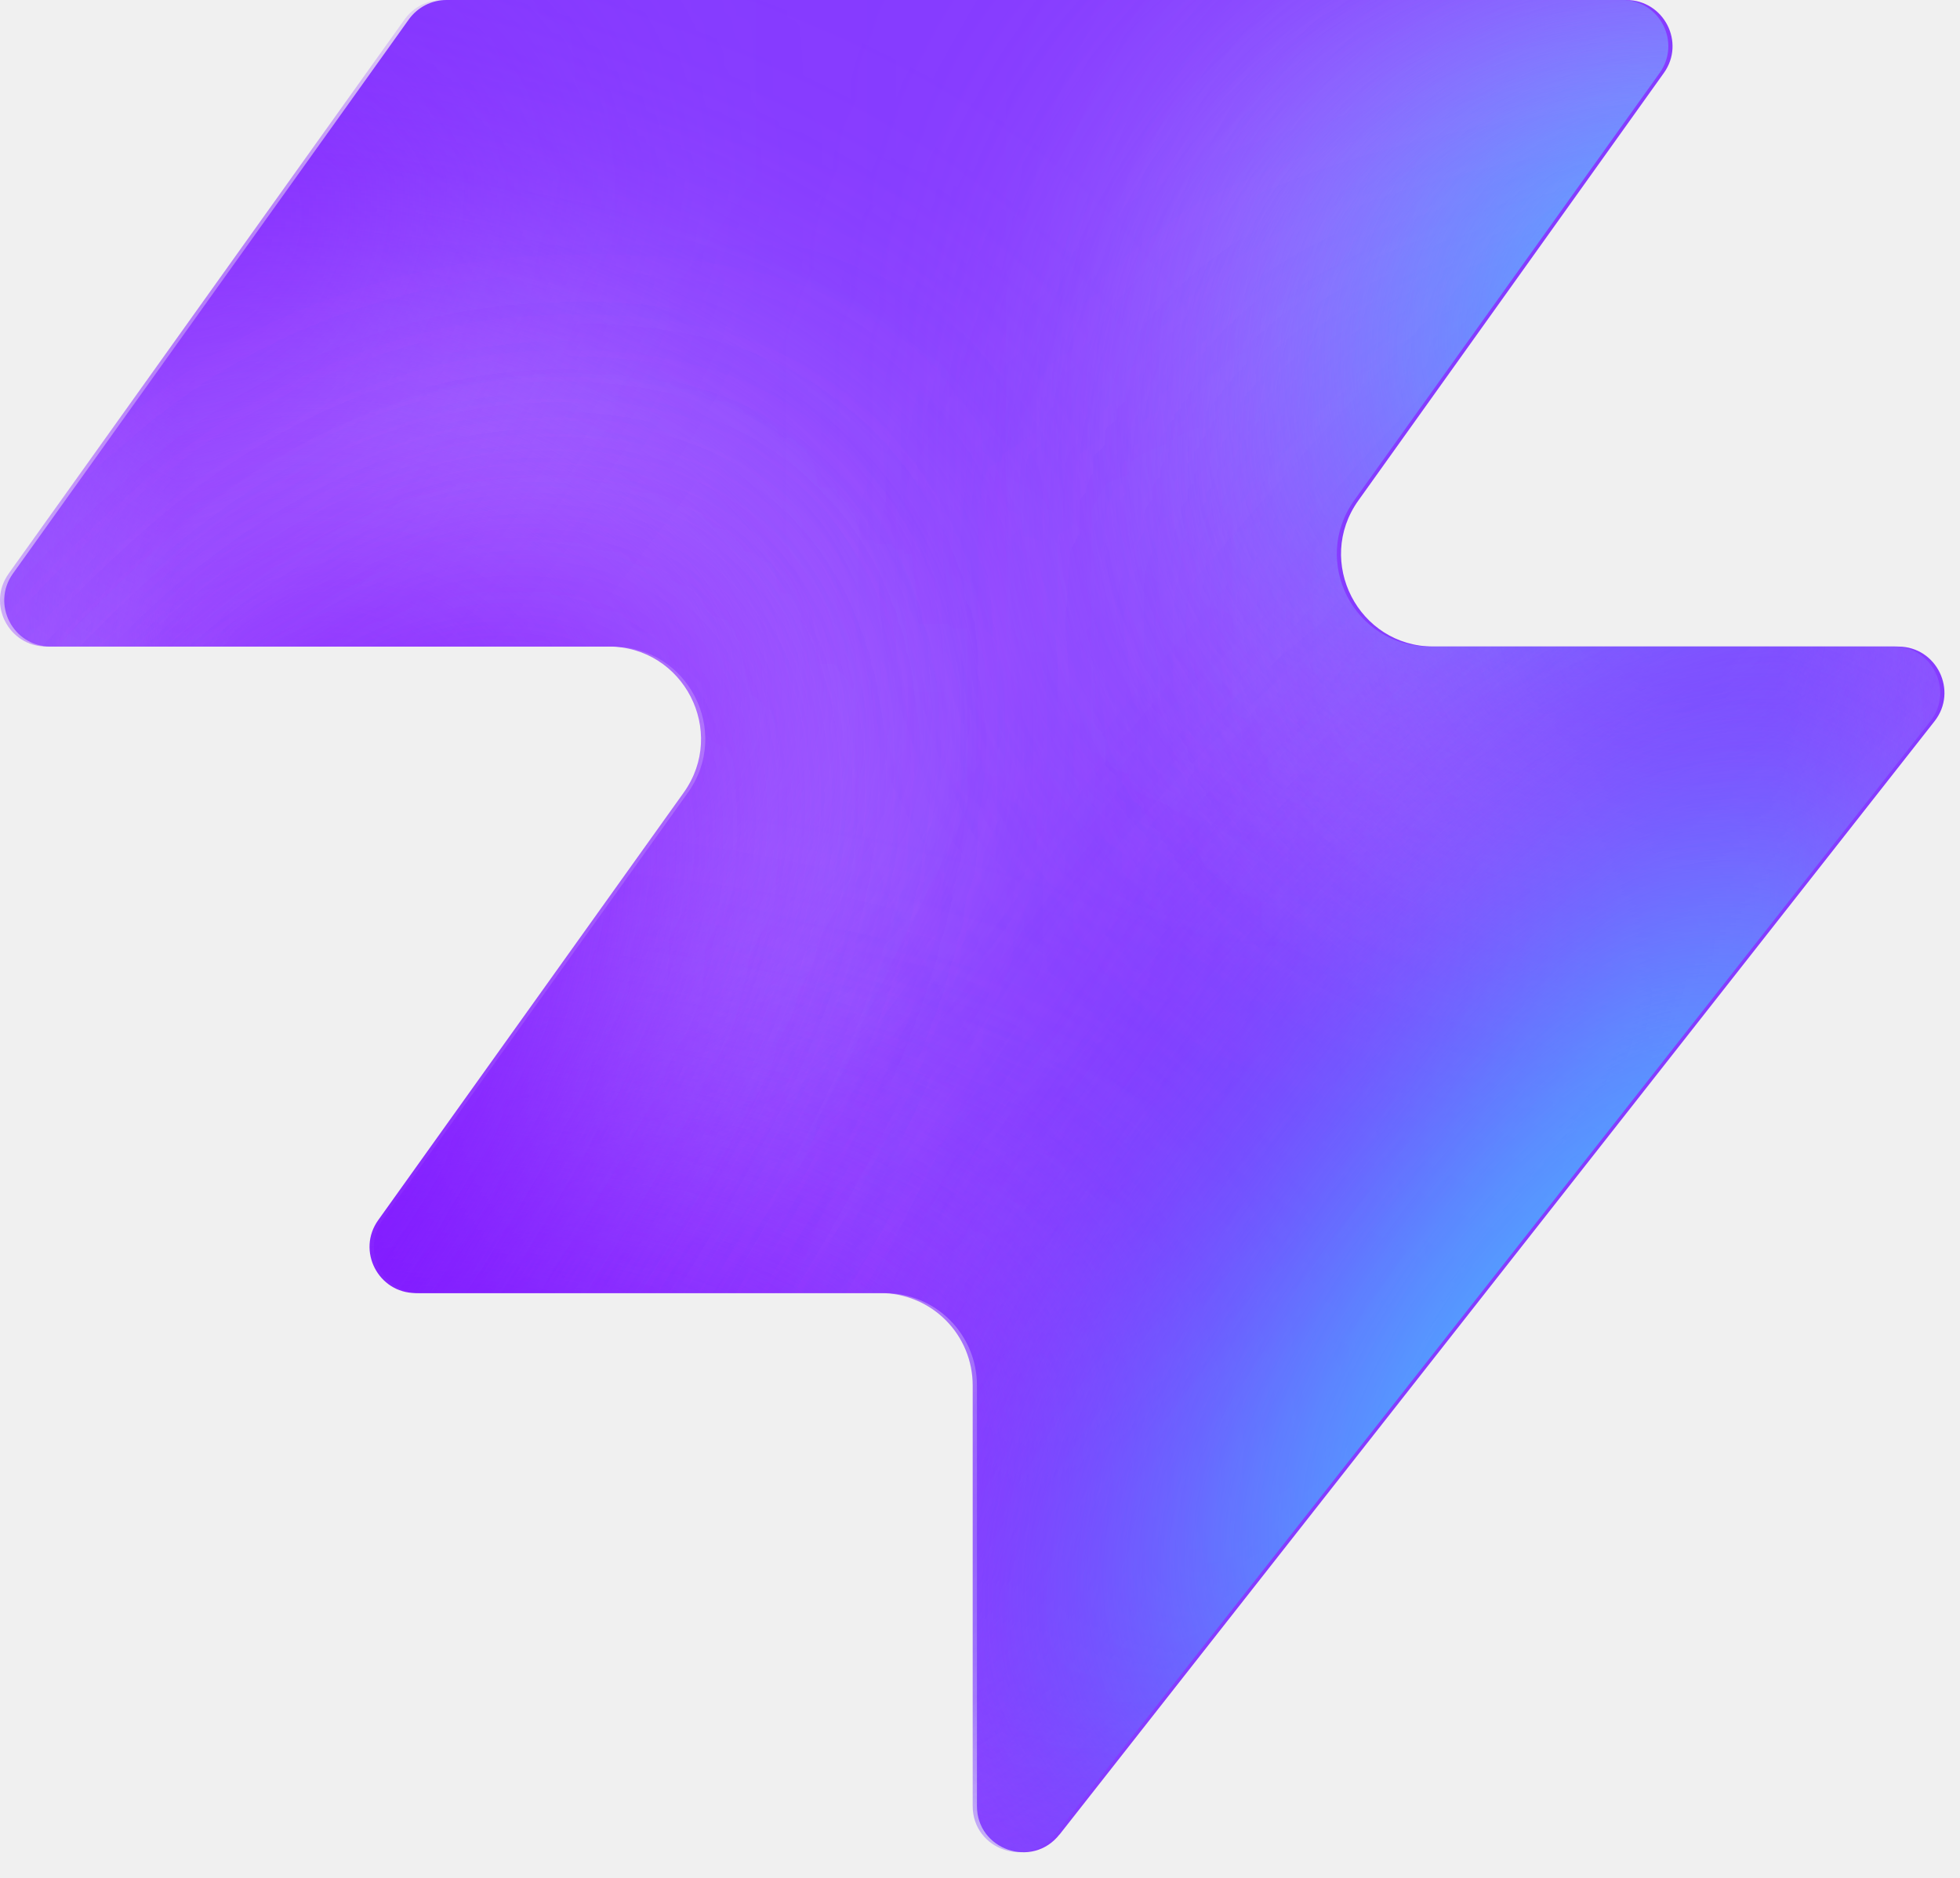
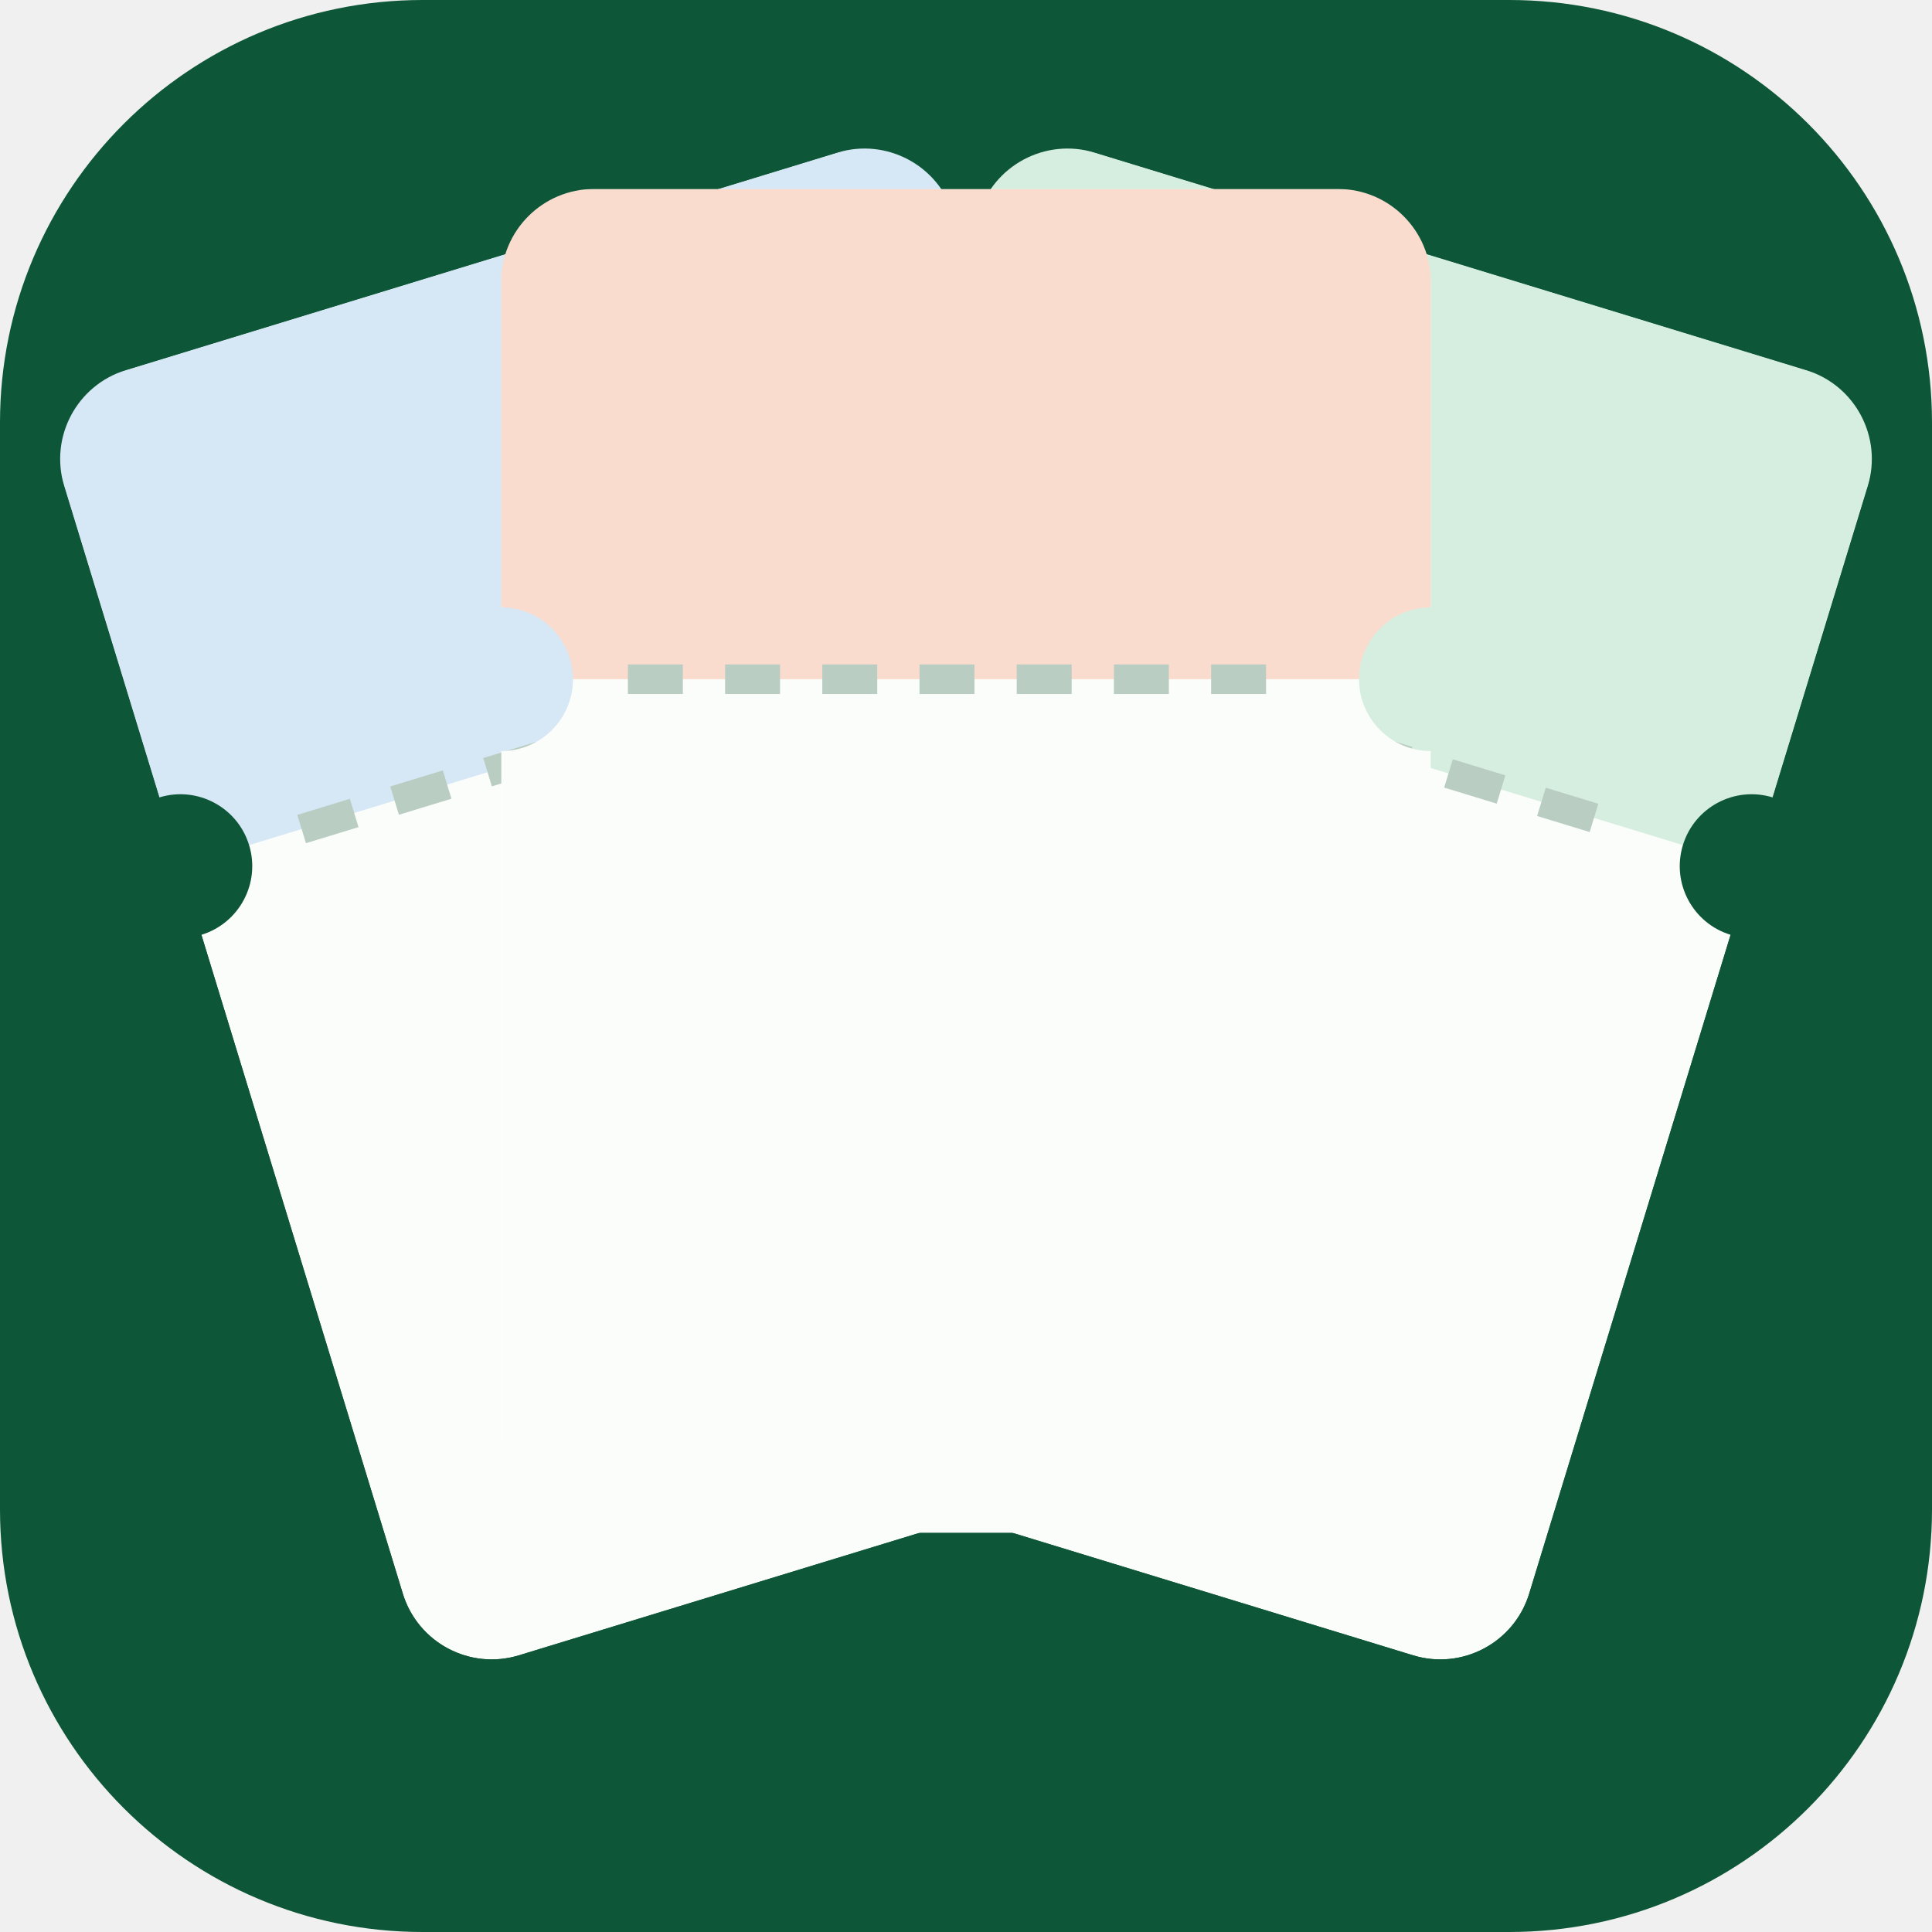
- <svg xmlns="http://www.w3.org/2000/svg" width="48" height="46" fill="none" viewBox="0 0 48 46">
-   <path fill="#863bff" d="M25.946 44.938c-.664.845-2.021.375-2.021-.698V33.937a2.26 2.26 0 0 0-2.262-2.262H10.287c-.92 0-1.456-1.04-.92-1.788l7.48-10.471c1.07-1.497 0-3.578-1.842-3.578H1.237c-.92 0-1.456-1.04-.92-1.788L10.013.474c.214-.297.556-.474.92-.474h28.894c.92 0 1.456 1.04.92 1.788l-7.48 10.471c-1.07 1.498 0 3.579 1.842 3.579h11.377c.943 0 1.473 1.088.89 1.83L25.947 44.94z" style="fill:#863bff;fill:color(display-p3 .525 .23 1);fill-opacity:1" />
-   <mask id="a" width="48" height="46" x="0" y="0" maskUnits="userSpaceOnUse" style="mask-type:alpha">
-     <path fill="#000" d="M25.842 44.938c-.664.844-2.021.375-2.021-.698V33.937a2.26 2.26 0 0 0-2.262-2.262H10.183c-.92 0-1.456-1.04-.92-1.788l7.48-10.471c1.07-1.498 0-3.579-1.842-3.579H1.133c-.92 0-1.456-1.04-.92-1.787L9.91.473c.214-.297.556-.474.92-.474h28.894c.92 0 1.456 1.04.92 1.788l-7.48 10.471c-1.07 1.498 0 3.578 1.842 3.578h11.377c.943 0 1.473 1.088.89 1.832L25.843 44.94z" style="fill:#000;fill-opacity:1" />
-   </mask>
-   <g mask="url(#a)">
-     <g filter="url(#b)">
-       <ellipse cx="5.508" cy="14.704" fill="#ede6ff" rx="5.508" ry="14.704" style="fill:#ede6ff;fill:color(display-p3 .927 .903 1);fill-opacity:1" transform="matrix(.00324 1 1 -.00324 -4.47 31.516)" />
+ <svg xmlns="http://www.w3.org/2000/svg" viewBox="0 0 512 512">
+   <rect width="512" height="512" rx="112" fill="#0d5637" />
+   <g transform="translate(-30.72 -44) scale(1.12)">
+     <g transform="rotate(-17 256 476)">
+       <mask id="m1">
+         <rect x="146" y="84" width="220" height="318" rx="22" fill="#fff" />
+         <circle cx="146" cy="200" r="17" />
+         <circle cx="366" cy="200" r="17" />
+       </mask>
+       <g mask="url(#m1)">
+         <rect x="146" y="84" width="220" height="318" rx="22" fill="#fbfdfb" />
+         <rect x="146" y="84" width="220" height="116" fill="#d6e7f5" />
+         <line x1="176" y1="200" x2="336" y2="200" stroke="#b9cdc2" stroke-width="7" stroke-dasharray="13 10" />
+       </g>
    </g>
-     <g filter="url(#c)">
-       <ellipse cx="10.399" cy="29.851" fill="#ede6ff" rx="10.399" ry="29.851" style="fill:#ede6ff;fill:color(display-p3 .927 .903 1);fill-opacity:1" transform="matrix(.00324 1 1 -.00324 -39.328 7.883)" />
+     <g transform="rotate(17 256 476)">
+       <mask id="m2">
+         <rect x="146" y="84" width="220" height="318" rx="22" fill="#fff" />
+         <circle cx="146" cy="200" r="17" />
+         <circle cx="366" cy="200" r="17" />
+       </mask>
+       <g mask="url(#m2)">
+         <rect x="146" y="84" width="220" height="318" rx="22" fill="#fbfdfb" />
+         <rect x="146" y="84" width="220" height="116" fill="#d6eedf" />
+         <line x1="176" y1="200" x2="336" y2="200" stroke="#b9cdc2" stroke-width="7" stroke-dasharray="13 10" />
+       </g>
    </g>
-     <g filter="url(#d)">
-       <ellipse cx="5.508" cy="30.487" fill="#7e14ff" rx="5.508" ry="30.487" style="fill:#7e14ff;fill:color(display-p3 .492 .077 1);fill-opacity:1" transform="rotate(89.814 -25.913 -14.639)scale(1 -1)" />
-     </g>
-     <g filter="url(#e)">
-       <ellipse cx="5.508" cy="30.599" fill="#7e14ff" rx="5.508" ry="30.599" style="fill:#7e14ff;fill:color(display-p3 .492 .077 1);fill-opacity:1" transform="rotate(89.814 -32.644 -3.334)scale(1 -1)" />
-     </g>
-     <g filter="url(#f)">
-       <ellipse cx="5.508" cy="30.599" fill="#7e14ff" rx="5.508" ry="30.599" style="fill:#7e14ff;fill:color(display-p3 .492 .077 1);fill-opacity:1" transform="matrix(.00324 1 1 -.00324 -34.34 30.47)" />
-     </g>
-     <g filter="url(#g)">
-       <ellipse cx="14.072" cy="22.078" fill="#ede6ff" rx="14.072" ry="22.078" style="fill:#ede6ff;fill:color(display-p3 .927 .903 1);fill-opacity:1" transform="rotate(93.35 24.506 48.493)scale(-1 1)" />
-     </g>
-     <g filter="url(#h)">
-       <ellipse cx="3.47" cy="21.501" fill="#7e14ff" rx="3.47" ry="21.501" style="fill:#7e14ff;fill:color(display-p3 .492 .077 1);fill-opacity:1" transform="rotate(89.009 28.708 47.59)scale(-1 1)" />
-     </g>
-     <g filter="url(#i)">
-       <ellipse cx="3.47" cy="21.501" fill="#7e14ff" rx="3.47" ry="21.501" style="fill:#7e14ff;fill:color(display-p3 .492 .077 1);fill-opacity:1" transform="rotate(89.009 28.708 47.59)scale(-1 1)" />
-     </g>
-     <g filter="url(#j)">
-       <ellipse cx=".387" cy="8.972" fill="#7e14ff" rx="4.407" ry="29.108" style="fill:#7e14ff;fill:color(display-p3 .492 .077 1);fill-opacity:1" transform="rotate(39.51 .387 8.972)" />
-     </g>
-     <g filter="url(#k)">
-       <ellipse cx="47.523" cy="-6.092" fill="#7e14ff" rx="4.407" ry="29.108" style="fill:#7e14ff;fill:color(display-p3 .492 .077 1);fill-opacity:1" transform="rotate(37.892 47.523 -6.092)" />
-     </g>
-     <g filter="url(#l)">
-       <ellipse cx="41.412" cy="6.333" fill="#47bfff" rx="5.971" ry="9.665" style="fill:#47bfff;fill:color(display-p3 .28 .748 1);fill-opacity:1" transform="rotate(37.892 41.412 6.333)" />
-     </g>
-     <g filter="url(#m)">
-       <ellipse cx="-1.879" cy="38.332" fill="#7e14ff" rx="4.407" ry="29.108" style="fill:#7e14ff;fill:color(display-p3 .492 .077 1);fill-opacity:1" transform="rotate(37.892 -1.88 38.332)" />
-     </g>
-     <g filter="url(#n)">
-       <ellipse cx="-1.879" cy="38.332" fill="#7e14ff" rx="4.407" ry="29.108" style="fill:#7e14ff;fill:color(display-p3 .492 .077 1);fill-opacity:1" transform="rotate(37.892 -1.88 38.332)" />
-     </g>
-     <g filter="url(#o)">
-       <ellipse cx="35.651" cy="29.907" fill="#7e14ff" rx="4.407" ry="29.108" style="fill:#7e14ff;fill:color(display-p3 .492 .077 1);fill-opacity:1" transform="rotate(37.892 35.651 29.907)" />
-     </g>
-     <g filter="url(#p)">
-       <ellipse cx="38.418" cy="32.4" fill="#47bfff" rx="5.971" ry="15.297" style="fill:#47bfff;fill:color(display-p3 .28 .748 1);fill-opacity:1" transform="rotate(37.892 38.418 32.4)" />
+     <g transform="rotate(0 256 476)">
+       <mask id="m3">
+         <rect x="146" y="84" width="220" height="318" rx="22" fill="#fff" />
+         <circle cx="146" cy="200" r="17" />
+         <circle cx="366" cy="200" r="17" />
+       </mask>
+       <g mask="url(#m3)">
+         <rect x="146" y="84" width="220" height="318" rx="22" fill="#fbfdfb" />
+         <rect x="146" y="84" width="220" height="116" fill="#fadccf" />
+         <line x1="176" y1="200" x2="336" y2="200" stroke="#b9cdc2" stroke-width="7" stroke-dasharray="13 10" />
+       </g>
    </g>
  </g>
-   <defs>
-     <filter id="b" width="60.045" height="41.654" x="-19.77" y="16.149" color-interpolation-filters="sRGB" filterUnits="userSpaceOnUse">
-       <feFlood flood-opacity="0" result="BackgroundImageFix" />
-       <feBlend in="SourceGraphic" in2="BackgroundImageFix" result="shape" />
-       <feGaussianBlur result="effect1_foregroundBlur_2002_17158" stdDeviation="7.659" />
-     </filter>
-     <filter id="c" width="90.34" height="51.437" x="-54.613" y="-7.533" color-interpolation-filters="sRGB" filterUnits="userSpaceOnUse">
-       <feFlood flood-opacity="0" result="BackgroundImageFix" />
-       <feBlend in="SourceGraphic" in2="BackgroundImageFix" result="shape" />
-       <feGaussianBlur result="effect1_foregroundBlur_2002_17158" stdDeviation="7.659" />
-     </filter>
-     <filter id="d" width="79.355" height="29.4" x="-49.64" y="2.03" color-interpolation-filters="sRGB" filterUnits="userSpaceOnUse">
-       <feFlood flood-opacity="0" result="BackgroundImageFix" />
-       <feBlend in="SourceGraphic" in2="BackgroundImageFix" result="shape" />
-       <feGaussianBlur result="effect1_foregroundBlur_2002_17158" stdDeviation="4.596" />
-     </filter>
-     <filter id="e" width="79.579" height="29.4" x="-45.045" y="20.029" color-interpolation-filters="sRGB" filterUnits="userSpaceOnUse">
-       <feFlood flood-opacity="0" result="BackgroundImageFix" />
-       <feBlend in="SourceGraphic" in2="BackgroundImageFix" result="shape" />
-       <feGaussianBlur result="effect1_foregroundBlur_2002_17158" stdDeviation="4.596" />
-     </filter>
-     <filter id="f" width="79.579" height="29.4" x="-43.513" y="21.178" color-interpolation-filters="sRGB" filterUnits="userSpaceOnUse">
-       <feFlood flood-opacity="0" result="BackgroundImageFix" />
-       <feBlend in="SourceGraphic" in2="BackgroundImageFix" result="shape" />
-       <feGaussianBlur result="effect1_foregroundBlur_2002_17158" stdDeviation="4.596" />
-     </filter>
-     <filter id="g" width="74.749" height="58.852" x="15.756" y="-17.901" color-interpolation-filters="sRGB" filterUnits="userSpaceOnUse">
-       <feFlood flood-opacity="0" result="BackgroundImageFix" />
-       <feBlend in="SourceGraphic" in2="BackgroundImageFix" result="shape" />
-       <feGaussianBlur result="effect1_foregroundBlur_2002_17158" stdDeviation="7.659" />
-     </filter>
-     <filter id="h" width="61.377" height="25.362" x="23.548" y="2.284" color-interpolation-filters="sRGB" filterUnits="userSpaceOnUse">
-       <feFlood flood-opacity="0" result="BackgroundImageFix" />
-       <feBlend in="SourceGraphic" in2="BackgroundImageFix" result="shape" />
-       <feGaussianBlur result="effect1_foregroundBlur_2002_17158" stdDeviation="4.596" />
-     </filter>
-     <filter id="i" width="61.377" height="25.362" x="23.548" y="2.284" color-interpolation-filters="sRGB" filterUnits="userSpaceOnUse">
-       <feFlood flood-opacity="0" result="BackgroundImageFix" />
-       <feBlend in="SourceGraphic" in2="BackgroundImageFix" result="shape" />
-       <feGaussianBlur result="effect1_foregroundBlur_2002_17158" stdDeviation="4.596" />
-     </filter>
-     <filter id="j" width="56.045" height="63.649" x="-27.636" y="-22.853" color-interpolation-filters="sRGB" filterUnits="userSpaceOnUse">
-       <feFlood flood-opacity="0" result="BackgroundImageFix" />
-       <feBlend in="SourceGraphic" in2="BackgroundImageFix" result="shape" />
-       <feGaussianBlur result="effect1_foregroundBlur_2002_17158" stdDeviation="4.596" />
-     </filter>
-     <filter id="k" width="54.814" height="64.646" x="20.116" y="-38.415" color-interpolation-filters="sRGB" filterUnits="userSpaceOnUse">
-       <feFlood flood-opacity="0" result="BackgroundImageFix" />
-       <feBlend in="SourceGraphic" in2="BackgroundImageFix" result="shape" />
-       <feGaussianBlur result="effect1_foregroundBlur_2002_17158" stdDeviation="4.596" />
-     </filter>
-     <filter id="l" width="33.541" height="35.313" x="24.641" y="-11.323" color-interpolation-filters="sRGB" filterUnits="userSpaceOnUse">
-       <feFlood flood-opacity="0" result="BackgroundImageFix" />
-       <feBlend in="SourceGraphic" in2="BackgroundImageFix" result="shape" />
-       <feGaussianBlur result="effect1_foregroundBlur_2002_17158" stdDeviation="4.596" />
-     </filter>
-     <filter id="m" width="54.814" height="64.646" x="-29.286" y="6.009" color-interpolation-filters="sRGB" filterUnits="userSpaceOnUse">
-       <feFlood flood-opacity="0" result="BackgroundImageFix" />
-       <feBlend in="SourceGraphic" in2="BackgroundImageFix" result="shape" />
-       <feGaussianBlur result="effect1_foregroundBlur_2002_17158" stdDeviation="4.596" />
-     </filter>
-     <filter id="n" width="54.814" height="64.646" x="-29.286" y="6.009" color-interpolation-filters="sRGB" filterUnits="userSpaceOnUse">
-       <feFlood flood-opacity="0" result="BackgroundImageFix" />
-       <feBlend in="SourceGraphic" in2="BackgroundImageFix" result="shape" />
-       <feGaussianBlur result="effect1_foregroundBlur_2002_17158" stdDeviation="4.596" />
-     </filter>
-     <filter id="o" width="54.814" height="64.646" x="8.244" y="-2.416" color-interpolation-filters="sRGB" filterUnits="userSpaceOnUse">
-       <feFlood flood-opacity="0" result="BackgroundImageFix" />
-       <feBlend in="SourceGraphic" in2="BackgroundImageFix" result="shape" />
-       <feGaussianBlur result="effect1_foregroundBlur_2002_17158" stdDeviation="4.596" />
-     </filter>
-     <filter id="p" width="39.409" height="43.623" x="18.713" y="10.588" color-interpolation-filters="sRGB" filterUnits="userSpaceOnUse">
-       <feFlood flood-opacity="0" result="BackgroundImageFix" />
-       <feBlend in="SourceGraphic" in2="BackgroundImageFix" result="shape" />
-       <feGaussianBlur result="effect1_foregroundBlur_2002_17158" stdDeviation="4.596" />
-     </filter>
-   </defs>
</svg>
